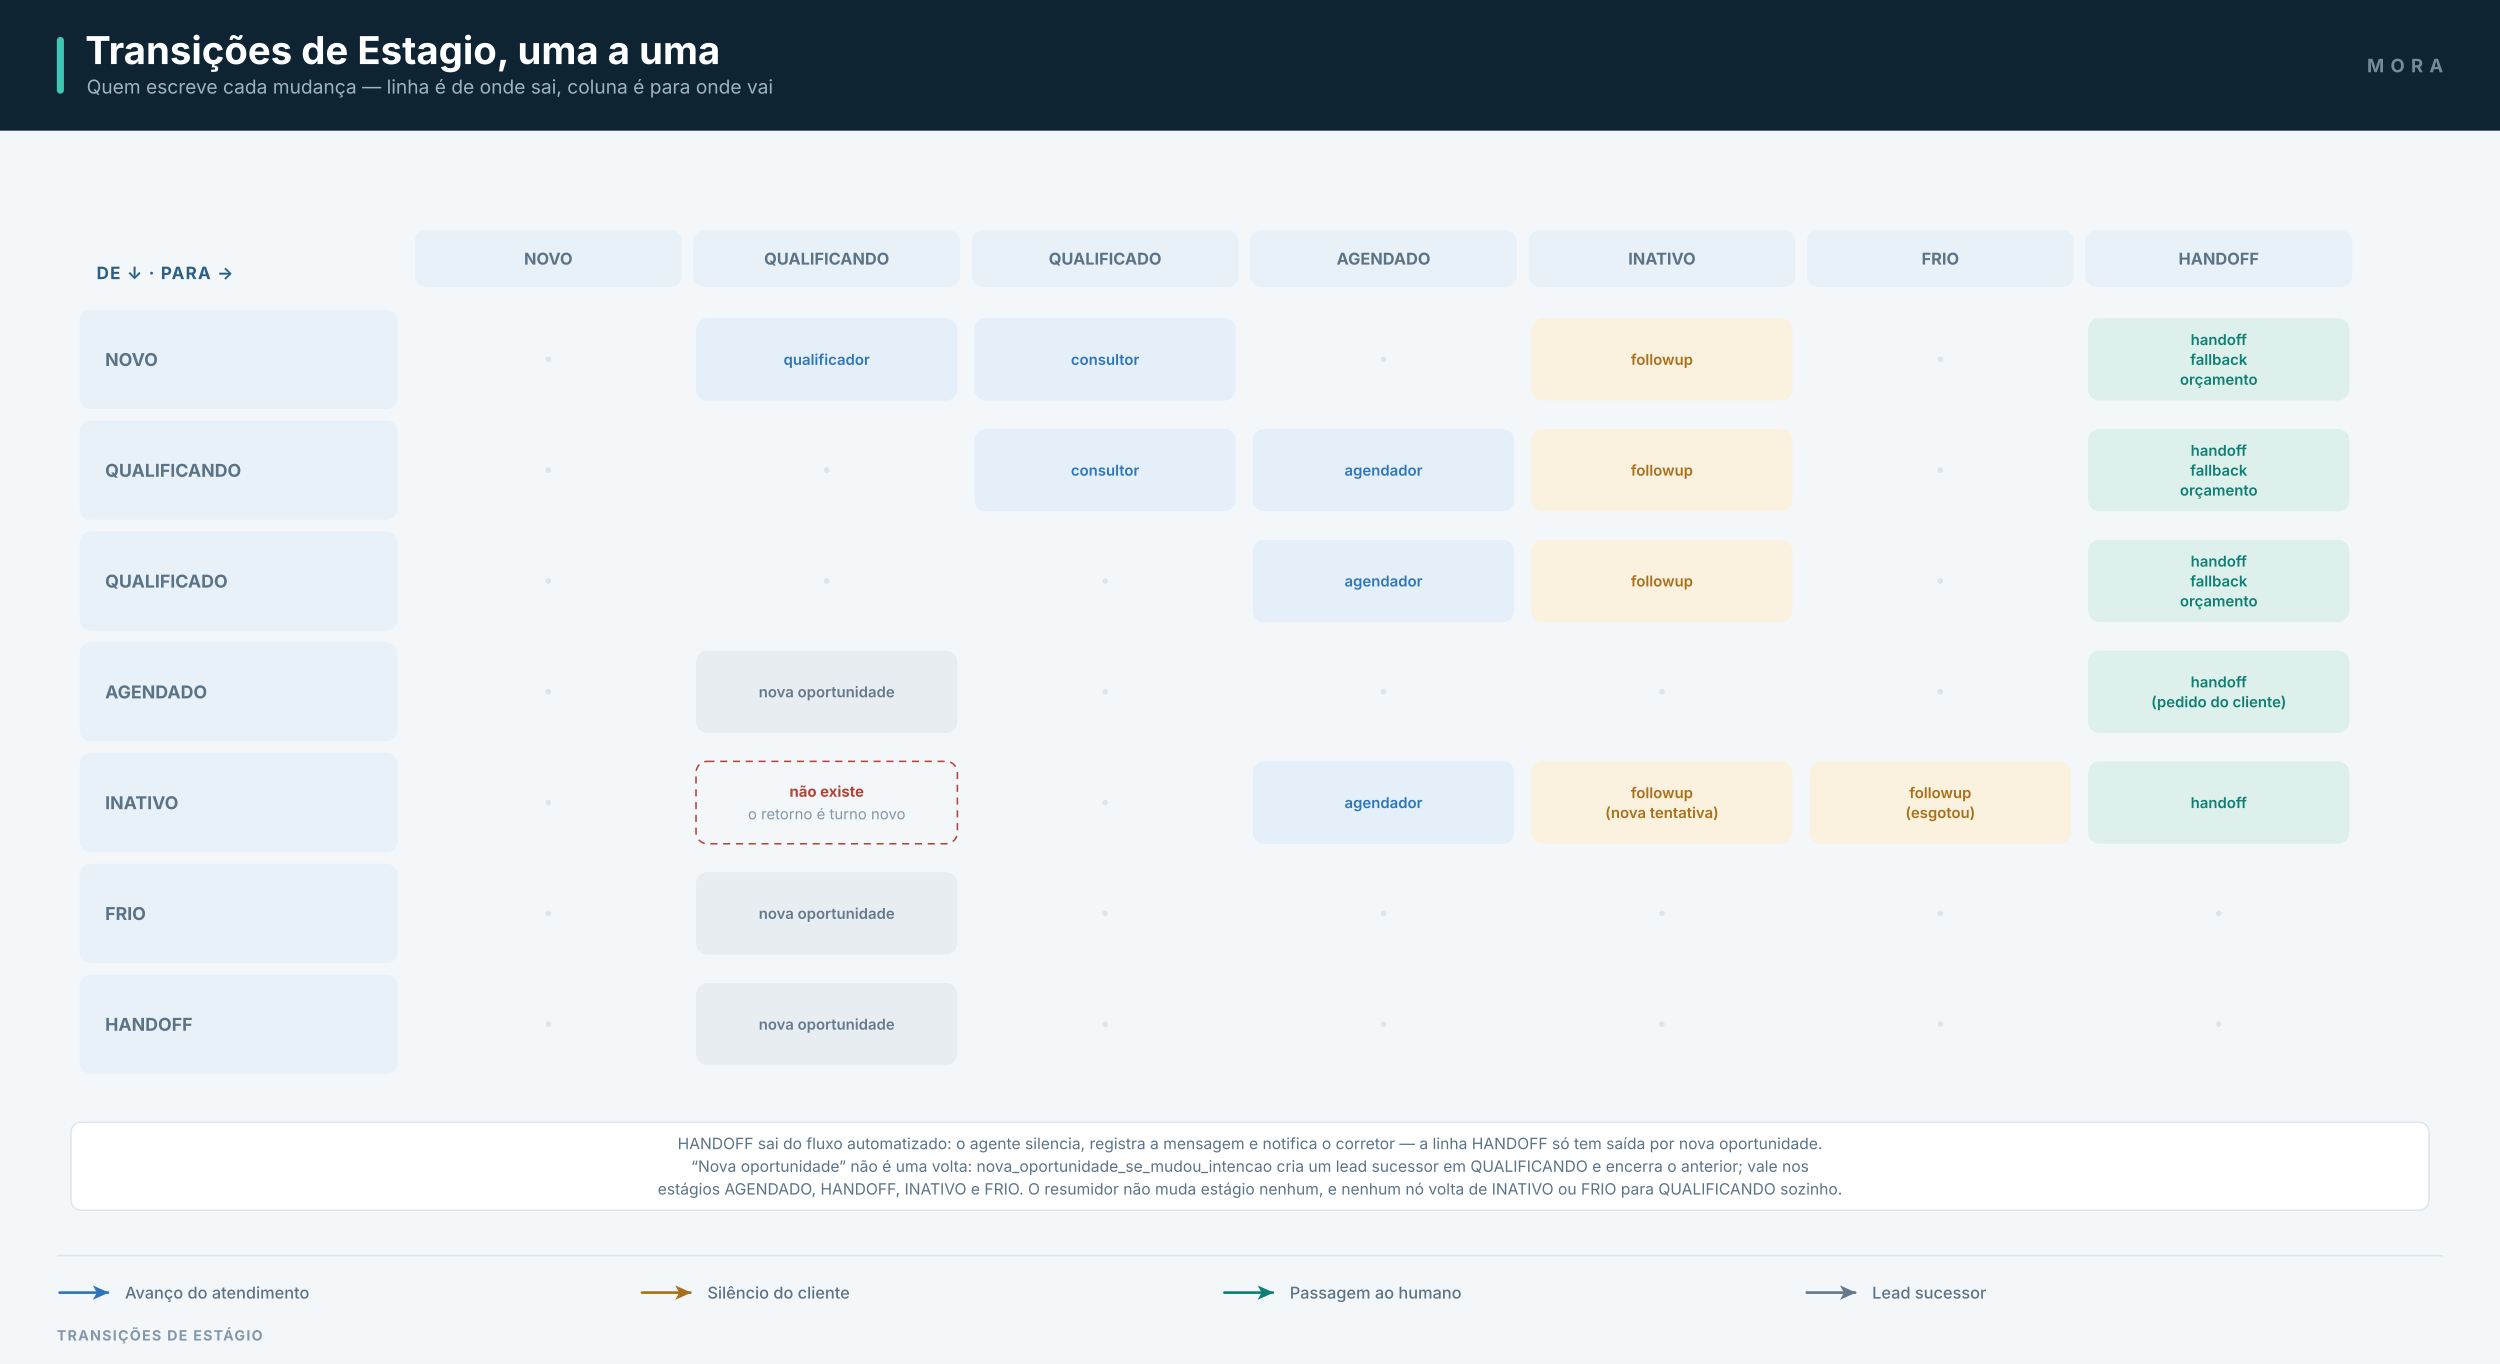
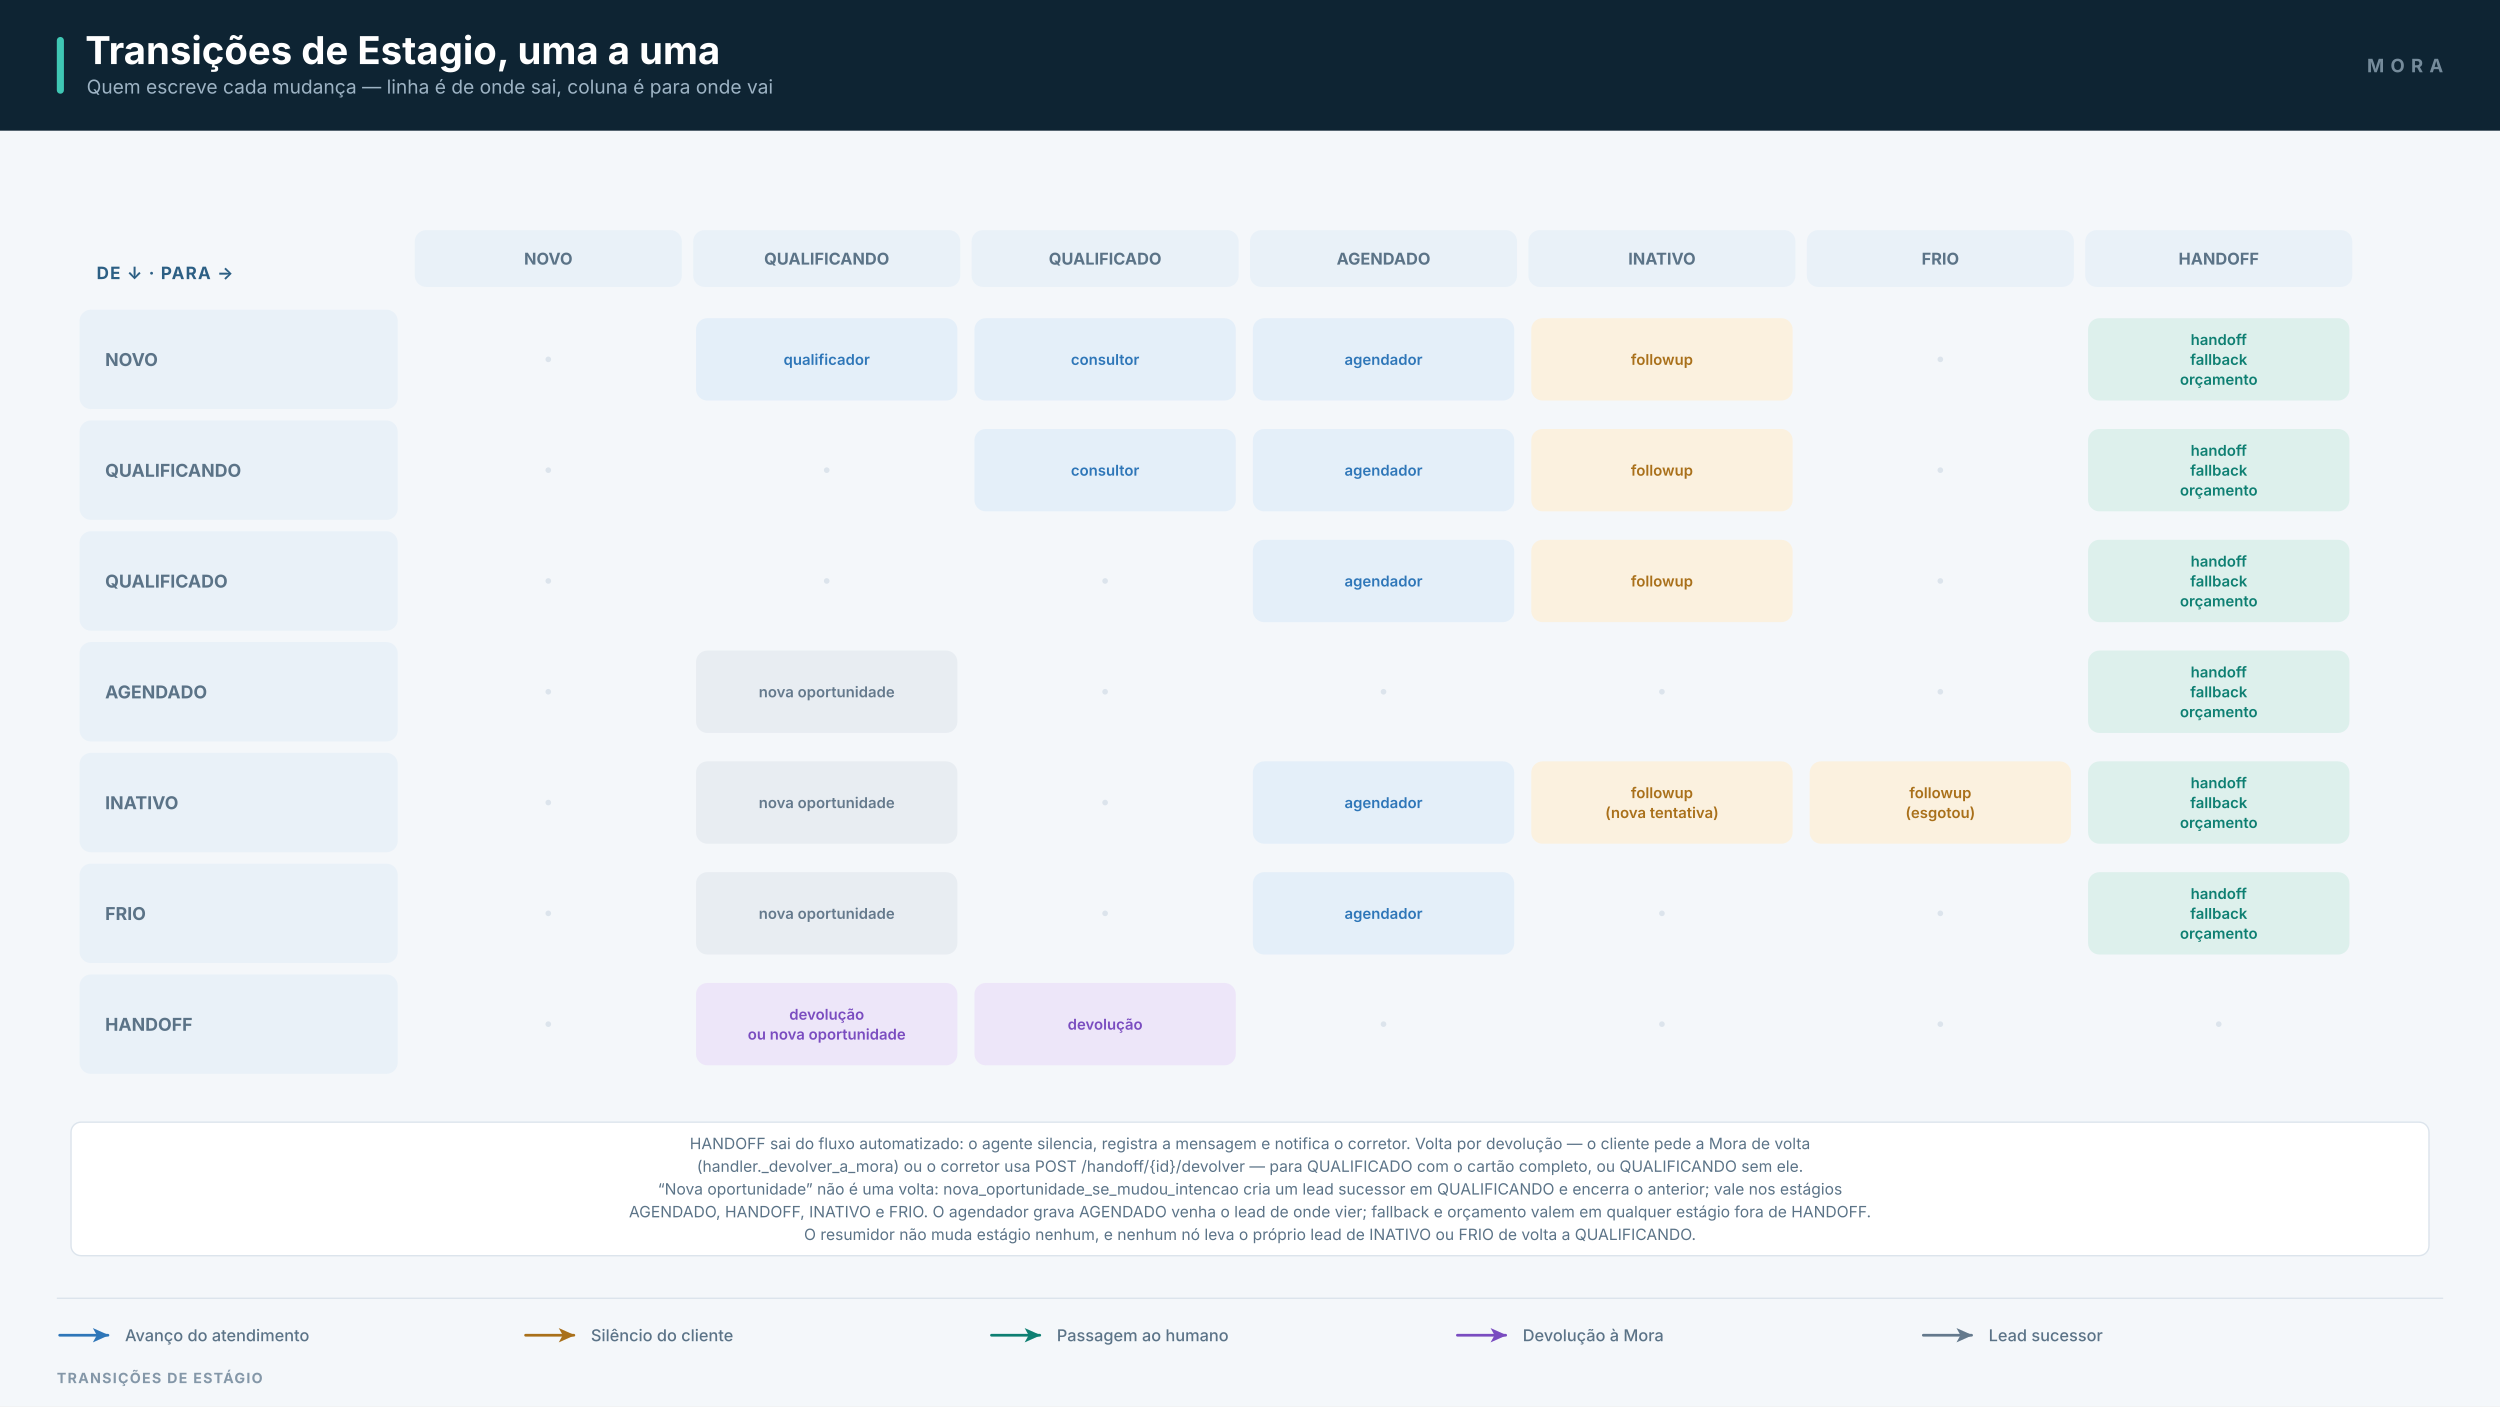
- <svg xmlns="http://www.w3.org/2000/svg" viewBox="0 0 1760 960" width="1760" height="960" role="img" aria-label="Matriz das transições de estágio do lead, com o nó do grafo responsável por cada mudança.">
+ <svg xmlns="http://www.w3.org/2000/svg" viewBox="0 0 1760 990" width="1760" height="990" role="img" aria-label="Matriz das transições de estágio do lead, com o nó do grafo responsável por cada mudança.">
  <style>
  text{font-family:Inter,'Segoe UI',system-ui,-apple-system,'Helvetica Neue',Arial,sans-serif;dominant-baseline:middle}
  .t-tit{font-size:17px;font-weight:600;fill:#12293C}
  .t-tit-s{font-size:14.5px;font-weight:600;fill:#12293C}
  .t-sub{font-size:12px;font-weight:400;fill:#5B7387}
  .t-sub-s{font-size:11px;font-weight:400;fill:#5B7387}
  .t-mini{font-size:10.5px;font-weight:400;fill:#8497A8}
  .t-grp{font-size:12px;font-weight:700;fill:#2C5F84;letter-spacing:.07em}
  .t-grp-s{font-size:11px;font-weight:400;fill:#8497A8}
  .t-seta{font-size:11.5px;font-weight:500}
  .t-leg{font-size:11.5px;font-weight:500;fill:#5B7387}
  .t-rod{font-size:10px;font-weight:700;fill:#8497A8;letter-spacing:.09em}
  .t-cab{font-size:27px;font-weight:700;fill:#FFFFFF}
  .t-cab-s{font-size:13.5px;font-weight:400;fill:#9DB3C4}
  .t-cab-r{font-size:13px;font-weight:700;fill:#9DB3C4;letter-spacing:.34em;opacity:.72}
  .cartao{fill:#FFFFFF;stroke:#DCE4EC;stroke-width:1}
  .grupo{fill:#E9F1F8;stroke:#D5E2EE;stroke-width:1}
  .linha{stroke:#DCE4EC;stroke-width:1}
  .s-azul{stroke:#2E76B8} .f-azul{fill:#2E76B8} .x-azul{fill:#2E76B8}
  .s-verde{stroke:#0E7F72} .f-verde{fill:#0E7F72} .x-verde{fill:#0E7F72}
  .s-roxo{stroke:#7A4CC0} .f-roxo{fill:#7A4CC0} .x-roxo{fill:#7A4CC0}
  .s-cinza{stroke:#64798C} .f-cinza{fill:#64798C} .x-cinza{fill:#64798C}
  .s-ambar{stroke:#A9701A} .f-ambar{fill:#A9701A} .x-ambar{fill:#A9701A}
  .s-vermelho{stroke:#B04437} .f-vermelho{fill:#B04437} .x-vermelho{fill:#B04437}
  .s-tinta2{stroke:#5B7387} .f-tinta2{fill:#5B7387} .x-tinta2{fill:#5B7387}
  .aresta{fill:none;stroke-width:1.9;stroke-linecap:round;stroke-linejoin:round}
</style>
  <defs>
    <marker id="p-azul" viewBox="0 0 10 10" refX="8.5" refY="5" markerWidth="7" markerHeight="7" orient="auto-start-reverse">
      <path d="M0.5 1.2 9 5 0.5 8.8 2.6 5z" class="f-azul" />
    </marker>
    <marker id="p-verde" viewBox="0 0 10 10" refX="8.5" refY="5" markerWidth="7" markerHeight="7" orient="auto-start-reverse">
      <path d="M0.5 1.2 9 5 0.5 8.8 2.6 5z" class="f-verde" />
    </marker>
    <marker id="p-roxo" viewBox="0 0 10 10" refX="8.5" refY="5" markerWidth="7" markerHeight="7" orient="auto-start-reverse">
      <path d="M0.5 1.2 9 5 0.5 8.8 2.6 5z" class="f-roxo" />
    </marker>
    <marker id="p-cinza" viewBox="0 0 10 10" refX="8.5" refY="5" markerWidth="7" markerHeight="7" orient="auto-start-reverse">
      <path d="M0.5 1.2 9 5 0.5 8.8 2.6 5z" class="f-cinza" />
    </marker>
    <marker id="p-ambar" viewBox="0 0 10 10" refX="8.5" refY="5" markerWidth="7" markerHeight="7" orient="auto-start-reverse">
      <path d="M0.5 1.2 9 5 0.5 8.8 2.6 5z" class="f-ambar" />
    </marker>
    <marker id="p-vermelho" viewBox="0 0 10 10" refX="8.5" refY="5" markerWidth="7" markerHeight="7" orient="auto-start-reverse">
      <path d="M0.5 1.2 9 5 0.5 8.8 2.6 5z" class="f-vermelho" />
    </marker>
    <marker id="p-tinta2" viewBox="0 0 10 10" refX="8.5" refY="5" markerWidth="7" markerHeight="7" orient="auto-start-reverse">
      <path d="M0.5 1.2 9 5 0.5 8.8 2.6 5z" class="f-tinta2" />
    </marker>
  </defs>
-   <rect width="1760" height="960" fill="#F4F7FA" />
+   <rect width="1760" height="990" fill="#F4F7FA" />
  <rect width="1760" height="92" fill="#0E2433" />
  <rect x="40" y="26" width="5" height="40" rx="2.5" fill="#3FC7B4" />
  <text x="60" y="35.0" class="t-cab">Transições de Estagio, uma a uma</text>
  <text x="61" y="61.0" class="t-cab-s">Quem escreve cada mudança — linha é de onde sai, coluna é para onde vai</text>
  <text x="1720" y="46.0" class="t-cab-r" text-anchor="end">MORA</text>
  <text x="68" y="192" class="t-grp">DE ↓  ·  PARA →</text>
  <rect x="292" y="162" width="188" height="40" rx="8" fill="#E9F1F8" />
  <text x="386.0" y="182" class="t-sub" text-anchor="middle" style="font-weight:700;font-size:11.5px">NOVO</text>
  <rect x="488" y="162" width="188" height="40" rx="8" fill="#E9F1F8" />
  <text x="582.0" y="182" class="t-sub" text-anchor="middle" style="font-weight:700;font-size:11.5px">QUALIFICANDO</text>
  <rect x="684" y="162" width="188" height="40" rx="8" fill="#E9F1F8" />
  <text x="778.0" y="182" class="t-sub" text-anchor="middle" style="font-weight:700;font-size:11.5px">QUALIFICADO</text>
  <rect x="880" y="162" width="188" height="40" rx="8" fill="#E9F1F8" />
  <text x="974.0" y="182" class="t-sub" text-anchor="middle" style="font-weight:700;font-size:11.5px">AGENDADO</text>
  <rect x="1076" y="162" width="188" height="40" rx="8" fill="#E9F1F8" />
  <text x="1170.0" y="182" class="t-sub" text-anchor="middle" style="font-weight:700;font-size:11.5px">INATIVO</text>
  <rect x="1272" y="162" width="188" height="40" rx="8" fill="#E9F1F8" />
  <text x="1366.0" y="182" class="t-sub" text-anchor="middle" style="font-weight:700;font-size:11.5px">FRIO</text>
  <rect x="1468" y="162" width="188" height="40" rx="8" fill="#E9F1F8" />
  <text x="1562.0" y="182" class="t-sub" text-anchor="middle" style="font-weight:700;font-size:11.5px">HANDOFF</text>
  <rect x="56" y="218" width="224" height="70" rx="8" fill="#E9F1F8" />
  <text x="74" y="253.0" class="t-sub" style="font-weight:700;font-size:12.5px">NOVO</text>
  <circle cx="386.0" cy="253.0" r="2" fill="#DCE4EC" />
  <rect x="490" y="224" width="184" height="58" rx="8" fill="#E4EFF9" />
  <text x="582.0" y="253.0" class="t-mini x-azul" text-anchor="middle" style="font-weight:600">qualificador</text>
  <rect x="686" y="224" width="184" height="58" rx="8" fill="#E4EFF9" />
  <text x="778.0" y="253.0" class="t-mini x-azul" text-anchor="middle" style="font-weight:600">consultor</text>
-   <circle cx="974.0" cy="253.0" r="2" fill="#DCE4EC" />
+   <rect x="882" y="224" width="184" height="58" rx="8" fill="#E4EFF9" />
+   <text x="974.0" y="253.0" class="t-mini x-azul" text-anchor="middle" style="font-weight:600">agendador</text>
  <rect x="1078" y="224" width="184" height="58" rx="8" fill="#FBF1DF" />
  <text x="1170.0" y="253.0" class="t-mini x-ambar" text-anchor="middle" style="font-weight:600">followup</text>
  <circle cx="1366.0" cy="253.0" r="2" fill="#DCE4EC" />
  <rect x="1470" y="224" width="184" height="58" rx="8" fill="#DDF0EC" />
  <text x="1562.0" y="239.0" class="t-mini x-verde" text-anchor="middle" style="font-weight:600">handoff</text>
  <text x="1562.0" y="253.0" class="t-mini x-verde" text-anchor="middle" style="font-weight:600">fallback</text>
  <text x="1562.0" y="267.0" class="t-mini x-verde" text-anchor="middle" style="font-weight:600">orçamento</text>
  <rect x="56" y="296" width="224" height="70" rx="8" fill="#E9F1F8" />
  <text x="74" y="331.0" class="t-sub" style="font-weight:700;font-size:12.5px">QUALIFICANDO</text>
  <circle cx="386.0" cy="331.0" r="2" fill="#DCE4EC" />
  <circle cx="582.0" cy="331.0" r="2" fill="#DCE4EC" />
  <rect x="686" y="302" width="184" height="58" rx="8" fill="#E4EFF9" />
  <text x="778.0" y="331.0" class="t-mini x-azul" text-anchor="middle" style="font-weight:600">consultor</text>
  <rect x="882" y="302" width="184" height="58" rx="8" fill="#E4EFF9" />
  <text x="974.0" y="331.0" class="t-mini x-azul" text-anchor="middle" style="font-weight:600">agendador</text>
  <rect x="1078" y="302" width="184" height="58" rx="8" fill="#FBF1DF" />
  <text x="1170.0" y="331.0" class="t-mini x-ambar" text-anchor="middle" style="font-weight:600">followup</text>
  <circle cx="1366.0" cy="331.0" r="2" fill="#DCE4EC" />
  <rect x="1470" y="302" width="184" height="58" rx="8" fill="#DDF0EC" />
  <text x="1562.0" y="317.0" class="t-mini x-verde" text-anchor="middle" style="font-weight:600">handoff</text>
  <text x="1562.0" y="331.0" class="t-mini x-verde" text-anchor="middle" style="font-weight:600">fallback</text>
  <text x="1562.0" y="345.0" class="t-mini x-verde" text-anchor="middle" style="font-weight:600">orçamento</text>
  <rect x="56" y="374" width="224" height="70" rx="8" fill="#E9F1F8" />
  <text x="74" y="409.0" class="t-sub" style="font-weight:700;font-size:12.5px">QUALIFICADO</text>
  <circle cx="386.0" cy="409.0" r="2" fill="#DCE4EC" />
  <circle cx="582.0" cy="409.0" r="2" fill="#DCE4EC" />
  <circle cx="778.0" cy="409.0" r="2" fill="#DCE4EC" />
  <rect x="882" y="380" width="184" height="58" rx="8" fill="#E4EFF9" />
  <text x="974.0" y="409.0" class="t-mini x-azul" text-anchor="middle" style="font-weight:600">agendador</text>
  <rect x="1078" y="380" width="184" height="58" rx="8" fill="#FBF1DF" />
  <text x="1170.0" y="409.0" class="t-mini x-ambar" text-anchor="middle" style="font-weight:600">followup</text>
  <circle cx="1366.0" cy="409.0" r="2" fill="#DCE4EC" />
  <rect x="1470" y="380" width="184" height="58" rx="8" fill="#DDF0EC" />
  <text x="1562.0" y="395.0" class="t-mini x-verde" text-anchor="middle" style="font-weight:600">handoff</text>
  <text x="1562.0" y="409.0" class="t-mini x-verde" text-anchor="middle" style="font-weight:600">fallback</text>
  <text x="1562.0" y="423.0" class="t-mini x-verde" text-anchor="middle" style="font-weight:600">orçamento</text>
  <rect x="56" y="452" width="224" height="70" rx="8" fill="#E9F1F8" />
  <text x="74" y="487.0" class="t-sub" style="font-weight:700;font-size:12.5px">AGENDADO</text>
  <circle cx="386.0" cy="487.0" r="2" fill="#DCE4EC" />
  <rect x="490" y="458" width="184" height="58" rx="8" fill="#E8EDF2" />
  <text x="582.0" y="487.0" class="t-mini x-cinza" text-anchor="middle" style="font-weight:600">nova oportunidade</text>
  <circle cx="778.0" cy="487.0" r="2" fill="#DCE4EC" />
  <circle cx="974.0" cy="487.0" r="2" fill="#DCE4EC" />
  <circle cx="1170.0" cy="487.0" r="2" fill="#DCE4EC" />
  <circle cx="1366.0" cy="487.0" r="2" fill="#DCE4EC" />
  <rect x="1470" y="458" width="184" height="58" rx="8" fill="#DDF0EC" />
-   <text x="1562.0" y="480.0" class="t-mini x-verde" text-anchor="middle" style="font-weight:600">handoff</text>
-   <text x="1562.0" y="494.0" class="t-mini x-verde" text-anchor="middle" style="font-weight:600">(pedido do cliente)</text>
+   <text x="1562.0" y="473.0" class="t-mini x-verde" text-anchor="middle" style="font-weight:600">handoff</text>
+   <text x="1562.0" y="487.0" class="t-mini x-verde" text-anchor="middle" style="font-weight:600">fallback</text>
+   <text x="1562.0" y="501.0" class="t-mini x-verde" text-anchor="middle" style="font-weight:600">orçamento</text>
  <rect x="56" y="530" width="224" height="70" rx="8" fill="#E9F1F8" />
  <text x="74" y="565.0" class="t-sub" style="font-weight:700;font-size:12.5px">INATIVO</text>
  <circle cx="386.0" cy="565.0" r="2" fill="#DCE4EC" />
-   <rect x="490" y="536" width="184" height="58" rx="8" fill="none" stroke="#B04437" stroke-width="1.1" stroke-dasharray="5 4" />
-   <text x="582.0" y="557.0" class="t-mini x-vermelho" text-anchor="middle" style="font-weight:700">não existe</text>
-   <text x="582.0" y="573.0" class="t-mini" text-anchor="middle">o retorno é turno novo</text>
+   <rect x="490" y="536" width="184" height="58" rx="8" fill="#E8EDF2" />
+   <text x="582.0" y="565.0" class="t-mini x-cinza" text-anchor="middle" style="font-weight:600">nova oportunidade</text>
  <circle cx="778.0" cy="565.0" r="2" fill="#DCE4EC" />
  <rect x="882" y="536" width="184" height="58" rx="8" fill="#E4EFF9" />
  <text x="974.0" y="565.0" class="t-mini x-azul" text-anchor="middle" style="font-weight:600">agendador</text>
  <rect x="1078" y="536" width="184" height="58" rx="8" fill="#FBF1DF" />
  <text x="1170.0" y="558.0" class="t-mini x-ambar" text-anchor="middle" style="font-weight:600">followup</text>
  <text x="1170.0" y="572.0" class="t-mini x-ambar" text-anchor="middle" style="font-weight:600">(nova tentativa)</text>
  <rect x="1274" y="536" width="184" height="58" rx="8" fill="#FBF1DF" />
  <text x="1366.0" y="558.0" class="t-mini x-ambar" text-anchor="middle" style="font-weight:600">followup</text>
  <text x="1366.0" y="572.0" class="t-mini x-ambar" text-anchor="middle" style="font-weight:600">(esgotou)</text>
  <rect x="1470" y="536" width="184" height="58" rx="8" fill="#DDF0EC" />
-   <text x="1562.0" y="565.0" class="t-mini x-verde" text-anchor="middle" style="font-weight:600">handoff</text>
+   <text x="1562.0" y="551.0" class="t-mini x-verde" text-anchor="middle" style="font-weight:600">handoff</text>
+   <text x="1562.0" y="565.0" class="t-mini x-verde" text-anchor="middle" style="font-weight:600">fallback</text>
+   <text x="1562.0" y="579.0" class="t-mini x-verde" text-anchor="middle" style="font-weight:600">orçamento</text>
  <rect x="56" y="608" width="224" height="70" rx="8" fill="#E9F1F8" />
  <text x="74" y="643.0" class="t-sub" style="font-weight:700;font-size:12.5px">FRIO</text>
  <circle cx="386.0" cy="643.0" r="2" fill="#DCE4EC" />
  <rect x="490" y="614" width="184" height="58" rx="8" fill="#E8EDF2" />
  <text x="582.0" y="643.0" class="t-mini x-cinza" text-anchor="middle" style="font-weight:600">nova oportunidade</text>
  <circle cx="778.0" cy="643.0" r="2" fill="#DCE4EC" />
-   <circle cx="974.0" cy="643.0" r="2" fill="#DCE4EC" />
+   <rect x="882" y="614" width="184" height="58" rx="8" fill="#E4EFF9" />
+   <text x="974.0" y="643.0" class="t-mini x-azul" text-anchor="middle" style="font-weight:600">agendador</text>
  <circle cx="1170.0" cy="643.0" r="2" fill="#DCE4EC" />
  <circle cx="1366.0" cy="643.0" r="2" fill="#DCE4EC" />
-   <circle cx="1562.0" cy="643.0" r="2" fill="#DCE4EC" />
+   <rect x="1470" y="614" width="184" height="58" rx="8" fill="#DDF0EC" />
+   <text x="1562.0" y="629.0" class="t-mini x-verde" text-anchor="middle" style="font-weight:600">handoff</text>
+   <text x="1562.0" y="643.0" class="t-mini x-verde" text-anchor="middle" style="font-weight:600">fallback</text>
+   <text x="1562.0" y="657.0" class="t-mini x-verde" text-anchor="middle" style="font-weight:600">orçamento</text>
  <rect x="56" y="686" width="224" height="70" rx="8" fill="#E9F1F8" />
  <text x="74" y="721.0" class="t-sub" style="font-weight:700;font-size:12.5px">HANDOFF</text>
  <circle cx="386.0" cy="721.0" r="2" fill="#DCE4EC" />
-   <rect x="490" y="692" width="184" height="58" rx="8" fill="#E8EDF2" />
-   <text x="582.0" y="721.0" class="t-mini x-cinza" text-anchor="middle" style="font-weight:600">nova oportunidade</text>
-   <circle cx="778.0" cy="721.0" r="2" fill="#DCE4EC" />
+   <rect x="490" y="692" width="184" height="58" rx="8" fill="#EDE6F9" />
+   <text x="582.0" y="714.0" class="t-mini x-roxo" text-anchor="middle" style="font-weight:600">devolução</text>
+   <text x="582.0" y="728.0" class="t-mini x-roxo" text-anchor="middle" style="font-weight:600">ou nova oportunidade</text>
+   <rect x="686" y="692" width="184" height="58" rx="8" fill="#EDE6F9" />
+   <text x="778.0" y="721.0" class="t-mini x-roxo" text-anchor="middle" style="font-weight:600">devolução</text>
  <circle cx="974.0" cy="721.0" r="2" fill="#DCE4EC" />
  <circle cx="1170.0" cy="721.0" r="2" fill="#DCE4EC" />
  <circle cx="1366.0" cy="721.0" r="2" fill="#DCE4EC" />
  <circle cx="1562.0" cy="721.0" r="2" fill="#DCE4EC" />
-   <rect x="50.0" y="790" width="1660" height="62" rx="7" class="cartao" />
-   <text x="880" y="805" class="t-sub-s" text-anchor="middle">HANDOFF sai do fluxo automatizado: o agente silencia, registra a mensagem e notifica o corretor — a linha HANDOFF só tem saída por nova oportunidade.</text>
-   <text x="880" y="821" class="t-sub-s" text-anchor="middle">“Nova oportunidade” não é uma volta: nova_oportunidade_se_mudou_intencao cria um lead sucessor em QUALIFICANDO e encerra o anterior; vale nos</text>
-   <text x="880" y="837" class="t-sub-s" text-anchor="middle">estágios AGENDADO, HANDOFF, INATIVO e FRIO. O resumidor não muda estágio nenhum, e nenhum nó volta de INATIVO ou FRIO para QUALIFICANDO sozinho.</text>
-   <line x1="40" y1="884" x2="1720" y2="884" class="linha" />
-   <path d="M42.0 910h34" class="aresta s-azul" marker-end="url(#p-azul)" />
-   <text x="88.0" y="910" class="t-leg">Avanço do atendimento</text>
-   <path d="M452.0 910h34" class="aresta s-ambar" marker-end="url(#p-ambar)" />
-   <text x="498.0" y="910" class="t-leg">Silêncio do cliente</text>
-   <path d="M862.0 910h34" class="aresta s-verde" marker-end="url(#p-verde)" />
-   <text x="908.0" y="910" class="t-leg">Passagem ao humano</text>
-   <path d="M1272.0 910h34" class="aresta s-cinza" marker-end="url(#p-cinza)" />
-   <text x="1318.0" y="910" class="t-leg">Lead sucessor</text>
-   <text x="40" y="940" class="t-rod">TRANSIÇÕES DE ESTÁGIO</text>
+   <rect x="50.0" y="790" width="1660" height="94" rx="7" class="cartao" />
+   <text x="880" y="805" class="t-sub-s" text-anchor="middle">HANDOFF sai do fluxo automatizado: o agente silencia, registra a mensagem e notifica o corretor. Volta por devolução — o cliente pede a Mora de volta</text>
+   <text x="880" y="821" class="t-sub-s" text-anchor="middle">(handler._devolver_a_mora) ou o corretor usa POST /handoff/{id}/devolver — para QUALIFICADO com o cartão completo, ou QUALIFICANDO sem ele.</text>
+   <text x="880" y="837" class="t-sub-s" text-anchor="middle">“Nova oportunidade” não é uma volta: nova_oportunidade_se_mudou_intencao cria um lead sucessor em QUALIFICANDO e encerra o anterior; vale nos estágios</text>
+   <text x="880" y="853" class="t-sub-s" text-anchor="middle">AGENDADO, HANDOFF, INATIVO e FRIO. O agendador grava AGENDADO venha o lead de onde vier; fallback e orçamento valem em qualquer estágio fora de HANDOFF.</text>
+   <text x="880" y="869" class="t-sub-s" text-anchor="middle">O resumidor não muda estágio nenhum, e nenhum nó leva o próprio lead de INATIVO ou FRIO de volta a QUALIFICANDO.</text>
+   <line x1="40" y1="914" x2="1720" y2="914" class="linha" />
+   <path d="M42.0 940h34" class="aresta s-azul" marker-end="url(#p-azul)" />
+   <text x="88.0" y="940" class="t-leg">Avanço do atendimento</text>
+   <path d="M370.0 940h34" class="aresta s-ambar" marker-end="url(#p-ambar)" />
+   <text x="416.0" y="940" class="t-leg">Silêncio do cliente</text>
+   <path d="M698.0 940h34" class="aresta s-verde" marker-end="url(#p-verde)" />
+   <text x="744.0" y="940" class="t-leg">Passagem ao humano</text>
+   <path d="M1026.0 940h34" class="aresta s-roxo" marker-end="url(#p-roxo)" />
+   <text x="1072.0" y="940" class="t-leg">Devolução à Mora</text>
+   <path d="M1354.0 940h34" class="aresta s-cinza" marker-end="url(#p-cinza)" />
+   <text x="1400.0" y="940" class="t-leg">Lead sucessor</text>
+   <text x="40" y="970" class="t-rod">TRANSIÇÕES DE ESTÁGIO</text>
</svg>
